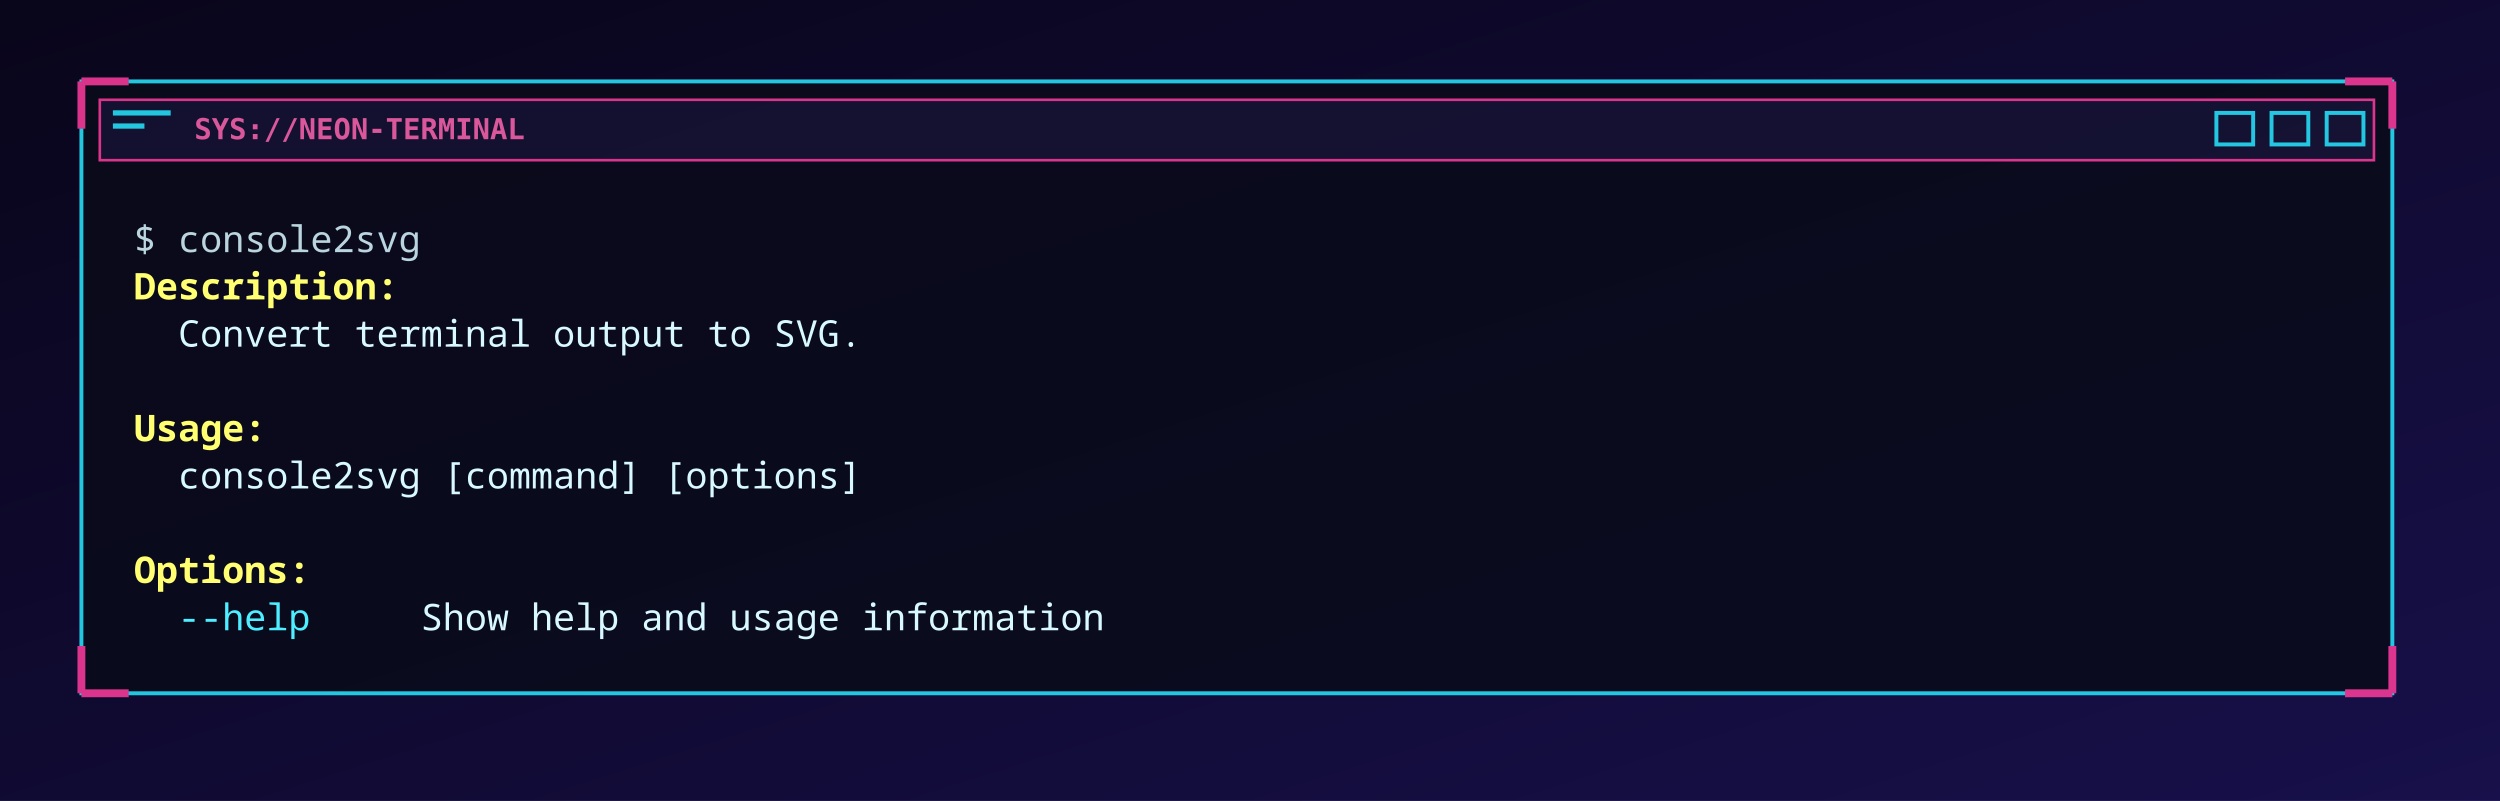
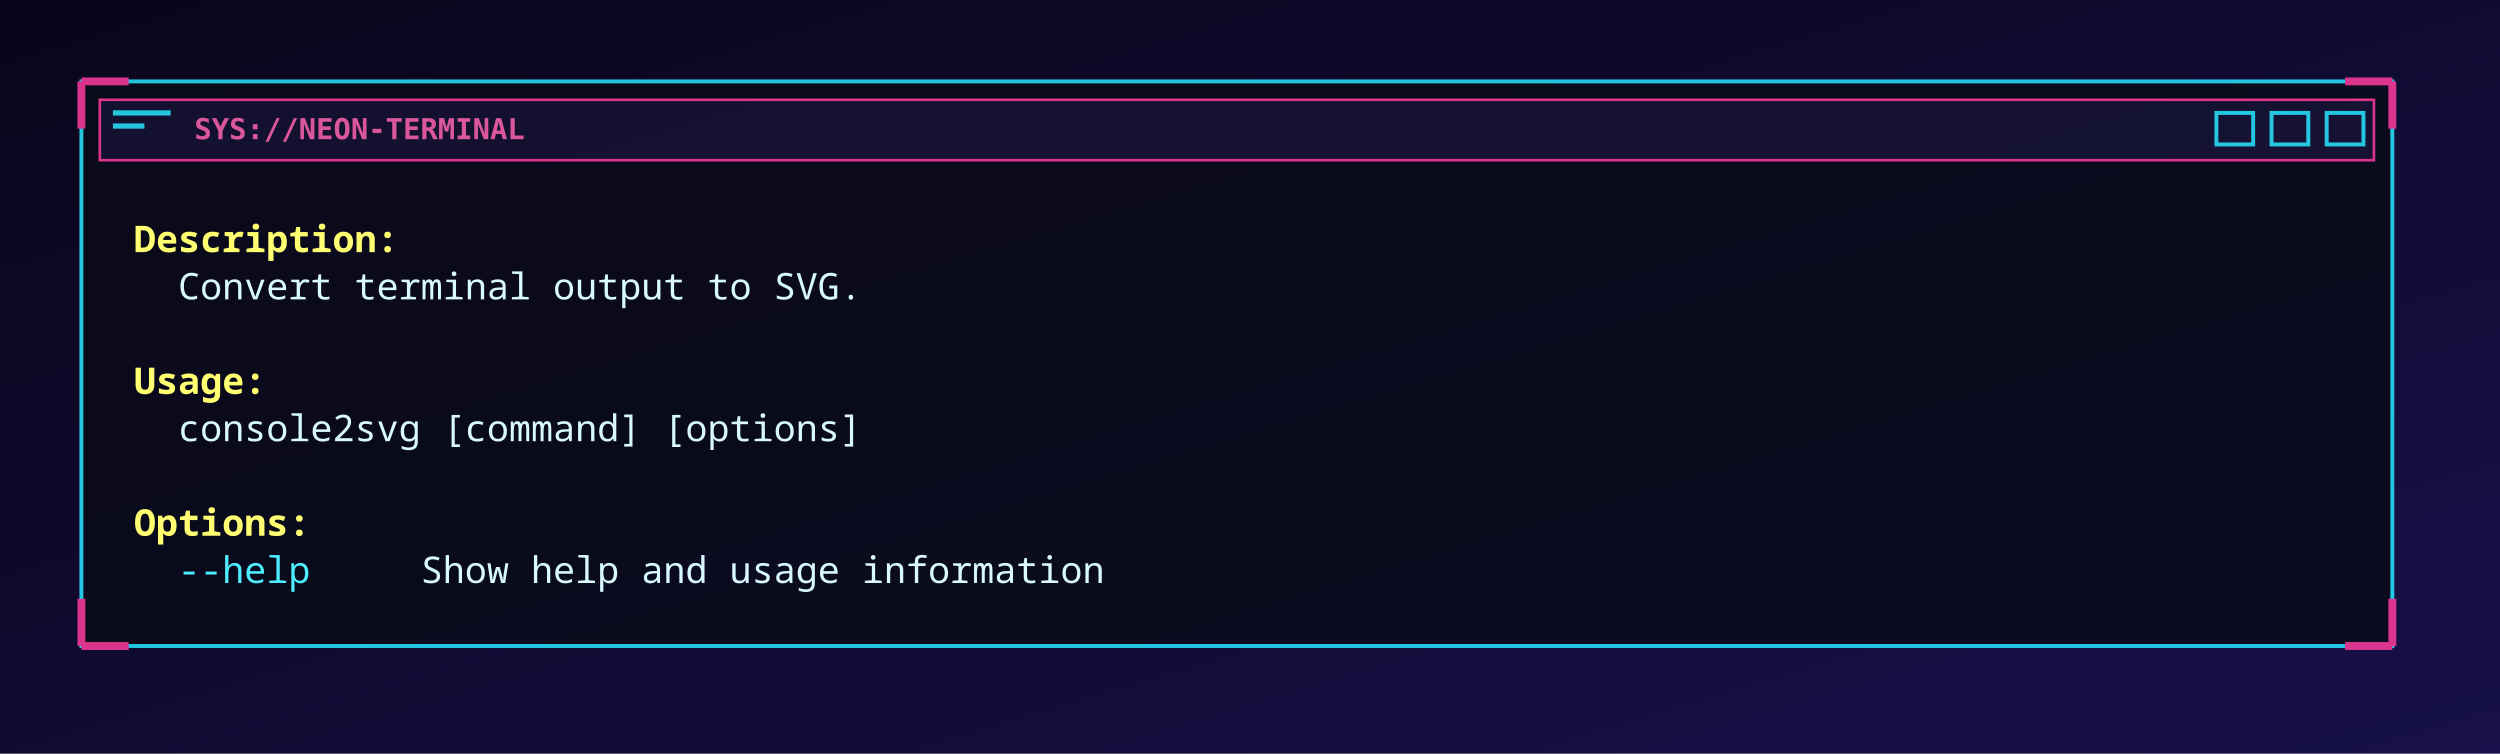
- <svg xmlns="http://www.w3.org/2000/svg" width="952" height="305" viewBox="0 0 952 305" role="img" aria-label="console2svg output">
+ <svg xmlns="http://www.w3.org/2000/svg" width="952" height="287" viewBox="0 0 952 287" role="img" aria-label="console2svg output">
  <style>
.c2.c { font-family: "JetBrains Mono","Cascadia Mono","Segoe UI Mono","Noto Sans Mono","SFMono-Regular",Menlo,Consolas,"DejaVu Sans Mono","Liberation Mono",monospace; font-size: 14px; }
.c2 text { dominant-baseline: alphabetic; }
.c2 .q { shape-rendering: crispEdges; }
.c2 .w { white-space: pre; }
- .c2 .aa{fill:#d8f9ff}
- .c2 .ab{fill:#FFFF71;font-weight:bold}
+ .c2 .aa{fill:#FFFF71;font-weight:bold}
+ .c2 .ab{fill:#d8f9ff}
.c2 .ac{fill:#4deeff}
</style>
  <defs>
    <pattern id="c2-redacted-stripe" patternUnits="userSpaceOnUse" width="8" height="8">
      <path d="M0 0h8v8H0z" fill="#090b1a" />
      <path d="M-2,2 L2,-2 M0,8 L8,0 M6,10 L10,6" stroke="#d8f9ff" stroke-width="2" opacity="0.3" />
    </pattern>
  </defs>
  <defs>
    <linearGradient id="c2bg" x1="0%" y1="0%" x2="100%" y2="100%">
      <stop offset="0%" stop-color="#09051a" />
      <stop offset="100%" stop-color="#17104a" />
    </linearGradient>
  </defs>
-   <rect width="952" height="305" fill="url(#c2bg)" />
+   <rect width="952" height="287" fill="url(#c2bg)" />
  <g opacity="0.85">
-     <rect x="31" y="31" width="880" height="233" fill="#090b1a" stroke="#27e8ff" stroke-width="1.5" />
+     <rect x="31" y="31" width="880" height="215" fill="#090b1a" stroke="#27e8ff" stroke-width="1.5" />
    <path d="M 38,38 H 904 V 61 H 38 Z" fill="#151333" stroke="#ff3c9e" stroke-width="1" />
    <path d="M 43,43 h 22 M 43,48 h 12" stroke="#27e8ff" stroke-width="2" />
    <text x="74" y="53" fill="#ff65b1" font-family="monospace" font-size="11" font-weight="bold">SYS://NEON-TERMINAL</text>
    <path d="M 844,43 h 14 v 12 h -14 Z M 865,43 h 14 v 12 h -14 Z M 886,43 h 14 v 12 h -14 Z" fill="none" stroke="#27e8ff" stroke-width="1.5" />
-     <path d="M 31,31 h 18 M 31,31 v 18 M 911,31 h -18 M 911,31 v 18 M 31,264 h 18 M 31,264 v -18 M 911,264 h -18 M 911,264 v -18" stroke="#ff3c9e" stroke-width="3" />
-     <rect x="40" y="71" width="862" height="184" fill="#090b1a" />
-     <g class="c2 c">
-       <rect x="51" y="82" width="840" height="18" fill="#090b1a" />
-       <text class="aa" x="51" y="96">$ console2svg</text>
-     </g>
-     <g class="c2 c" transform="translate(51 100)">
+     <path d="M 31,31 h 18 M 31,31 v 18 M 911,31 h -18 M 911,31 v 18 M 31,246 h 18 M 31,246 v -18 M 911,246 h -18 M 911,246 v -18" stroke="#ff3c9e" stroke-width="3" />
+     <rect x="40" y="71" width="862" height="166" fill="#090b1a" />
+     <g class="c2 c" transform="translate(51 82)">
      <rect width="840" height="144" fill="#090b1a" />
    </g>
  </g>
-   <g class="c2 c" transform="translate(51 100)">
-     <text class="ab" y="14" textLength="100.8">Description:</text>
-     <text class="aa w" x="16.8" y="32" textLength="260.4">Convert terminal output to SVG.</text>
-     <text class="ab" y="68" textLength="50.4">Usage:</text>
-     <text class="aa w" x="16.8" y="86" textLength="260.4">console2svg [command] [options]</text>
-     <text class="ab" y="122" textLength="67.2">Options:</text>
+   <g class="c2 c" transform="translate(51 82)">
+     <text class="aa" y="14" textLength="100.8">Description:</text>
+     <text class="ab w" x="16.8" y="32" textLength="260.4">Convert terminal output to SVG.</text>
+     <text class="aa" y="68" textLength="50.4">Usage:</text>
+     <text class="ab w" x="16.8" y="86" textLength="260.4">console2svg [command] [options]</text>
+     <text class="aa" y="122" textLength="67.2">Options:</text>
    <text class="ac" x="16.8" y="140" textLength="50.4">--help</text>
-     <text class="aa w" x="109.2" y="140" textLength="260.4">Show help and usage information</text>
+     <text class="ab w" x="109.2" y="140" textLength="260.4">Show help and usage information</text>
  </g>
</svg>
